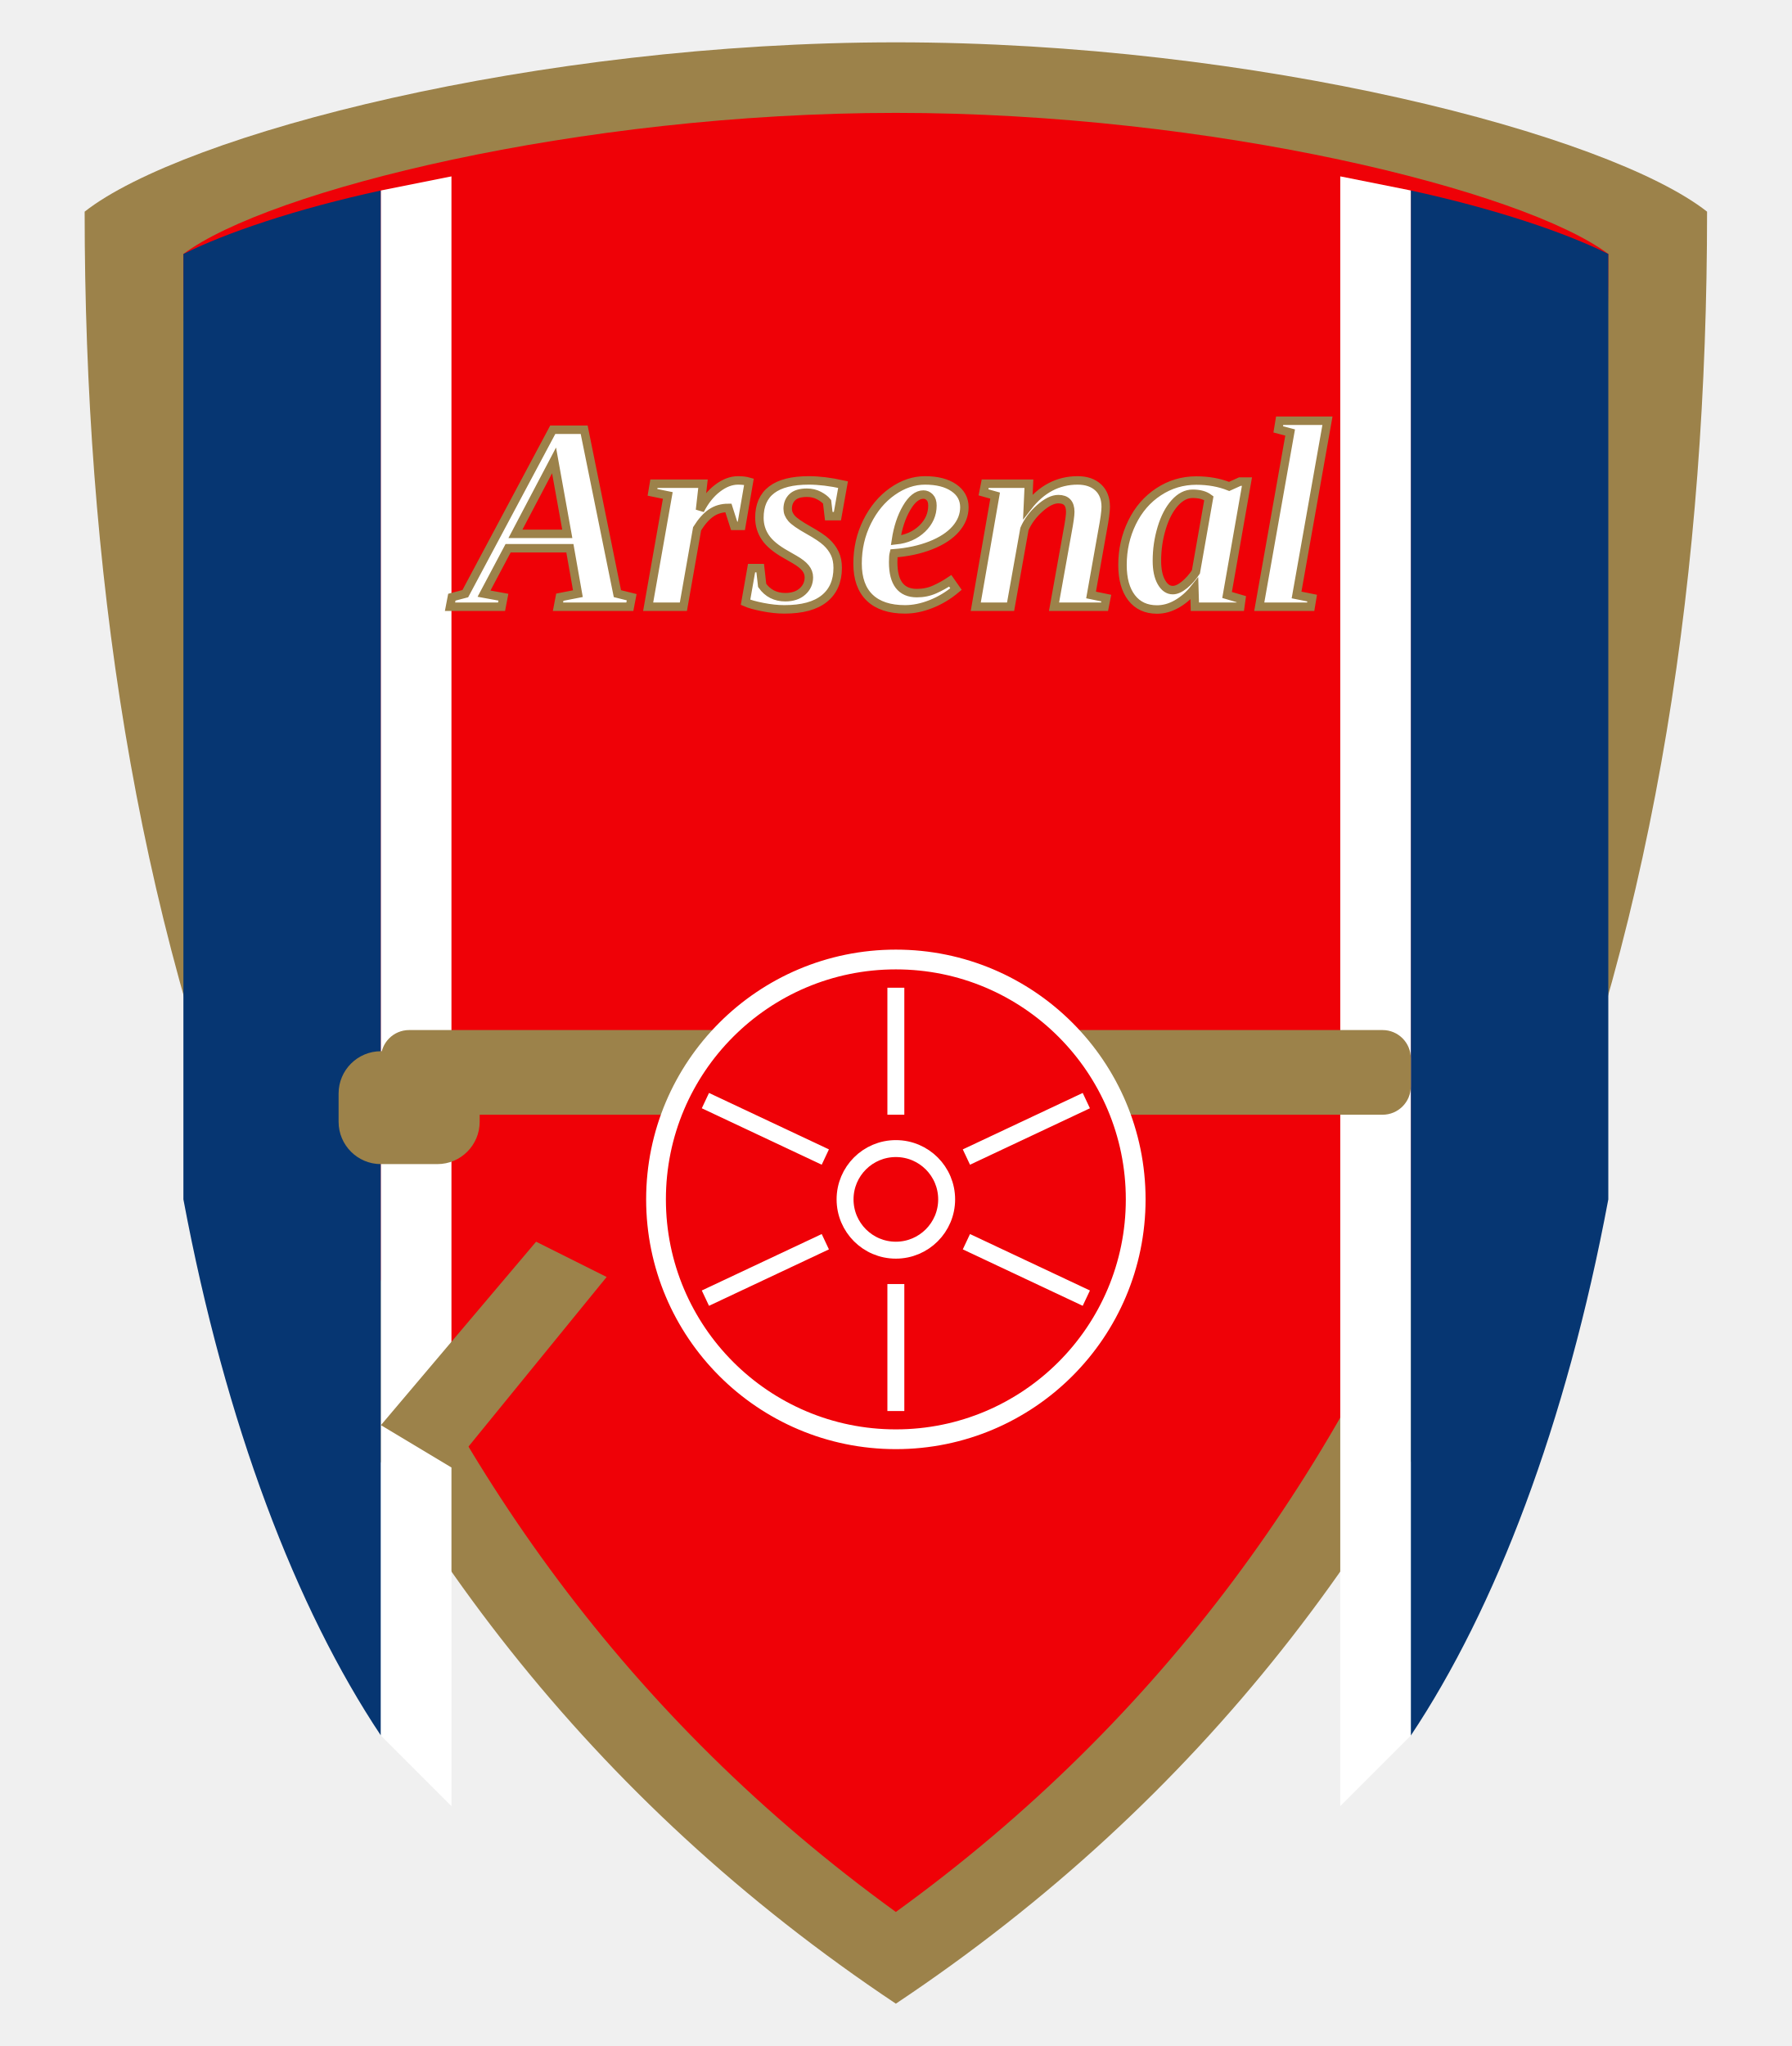
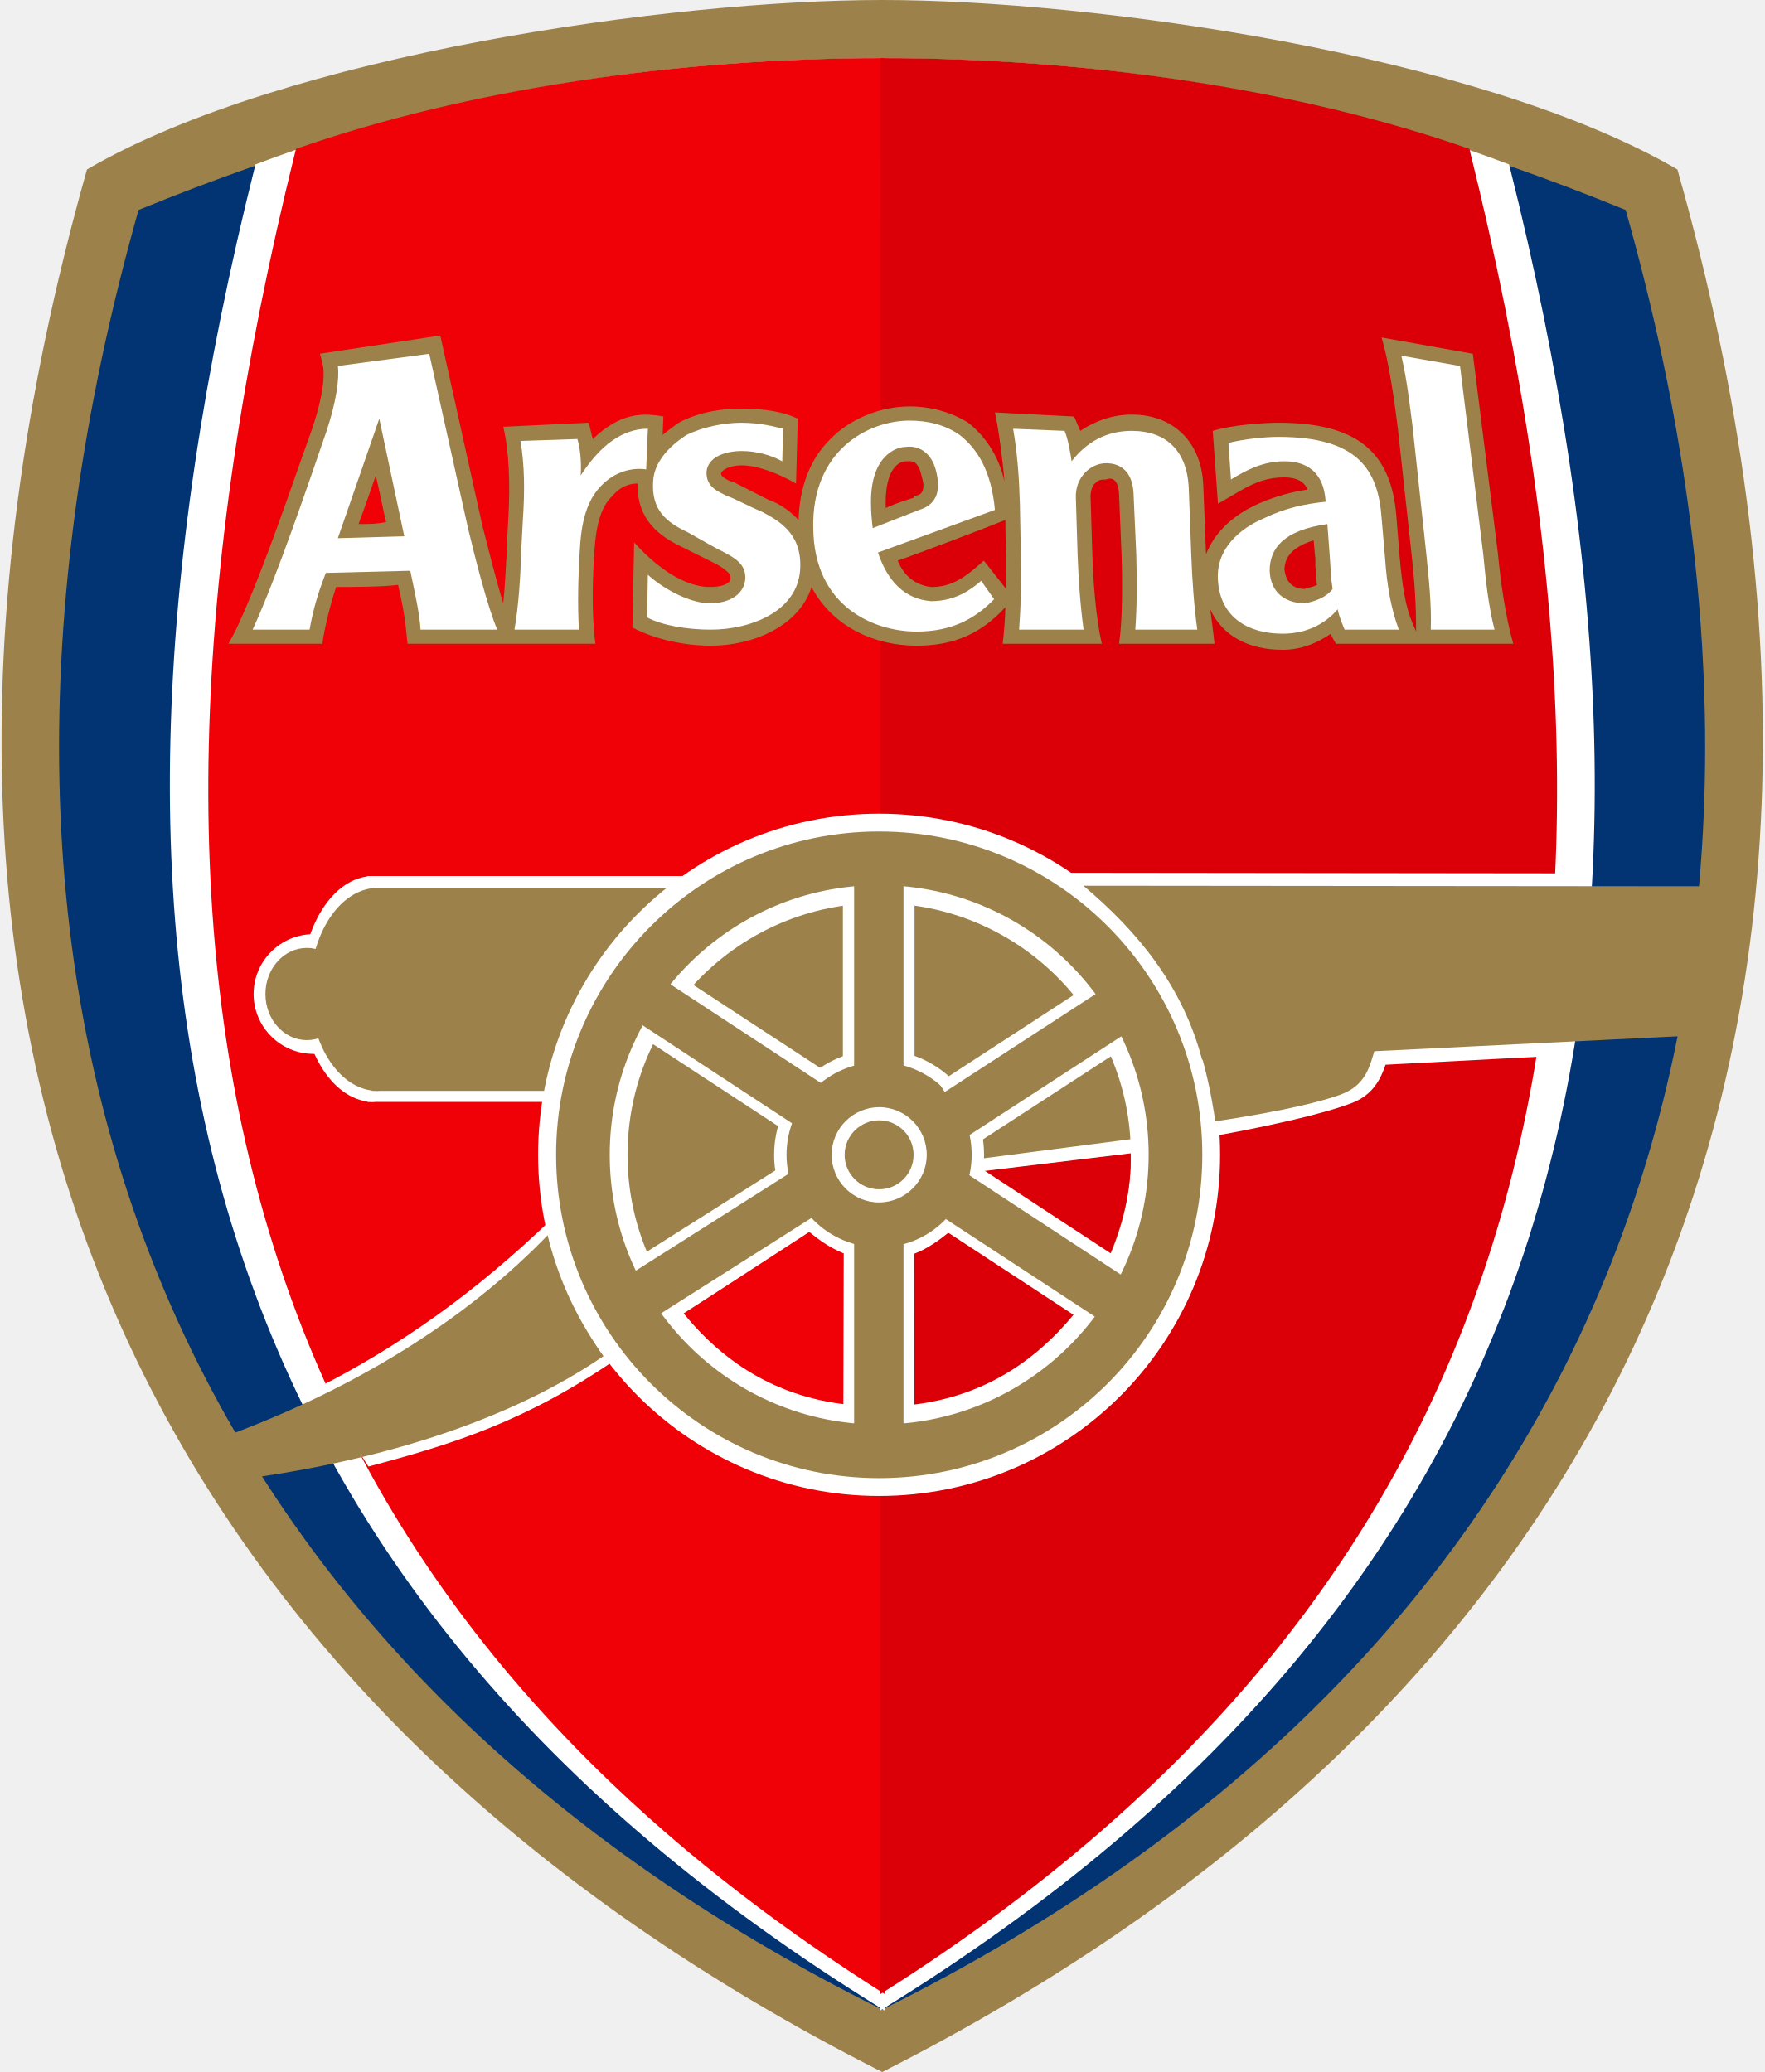
- <svg xmlns="http://www.w3.org/2000/svg" viewBox="0 0 1270 1450" fill="none">
-   <path d="M635 30 C 380 30 130 95 60 150 C 60 650 200 1130 635 1420 C 1070 1130 1210 650 1210 150 C 1140 95 890 30 635 30 Z" fill="#9C824A" />
-   <path d="M635 80 C 410 80 190 135 130 180 C 130 640 255 1080 635 1355 C 1015 1080 1140 640 1140 180 C 1080 135 860 80 635 80 Z" fill="#EF0107" />
-   <path d="M130 180 C 160 165 210 148 270 135 L 270 1230 C 210 1140 160 1010 130 850 Z" fill="#063672" />
-   <path d="M1140 180 C 1110 165 1060 148 1000 135 L 1000 1230 C 1060 1140 1110 1010 1140 850 Z" fill="#063672" />
-   <path d="M270 135 L 320 125 L 320 1280 L 270 1230 Z" fill="#FFFFFF" />
-   <path d="M1000 135 L 950 125 L 950 1280 L 1000 1230 Z" fill="#FFFFFF" />
-   <text x="635" y="430" font-family="Georgia, 'Times New Roman', serif" font-weight="700" font-style="italic" font-size="190" fill="#FFFFFF" stroke="#9C824A" stroke-width="6" text-anchor="middle">Arsenal</text>
-   <rect x="270" y="730" width="730" height="60" rx="20" fill="#9C824A" />
-   <rect x="240" y="745" width="100" height="80" rx="30" fill="#9C824A" />
-   <circle cx="635" cy="850" r="170" fill="#EF0107" stroke="#FFFFFF" stroke-width="14" />
-   <circle cx="635" cy="850" r="36" fill="#EF0107" stroke="#FFFFFF" stroke-width="12" />
-   <g stroke="#FFFFFF" stroke-width="12">
-     <line x1="635" y1="700" x2="635" y2="790" />
-     <line x1="635" y1="910" x2="635" y2="1000" />
-     <line x1="500" y1="780" x2="585" y2="820" />
-     <line x1="685" y1="880" x2="770" y2="920" />
-     <line x1="770" y1="780" x2="685" y2="820" />
-     <line x1="585" y1="880" x2="500" y2="920" />
+ <svg xmlns="http://www.w3.org/2000/svg" version="1.1" id="Layer_1" x="0px" y="0px" viewBox="0 0 322.793 379.84" width="292" height="343" enable-background="new 0 0 322.793 379.84" xml:space="preserve">
+   <g>
+     <path fill="#9C824A" stroke="#9C824A" stroke-width="0.793" stroke-miterlimit="282" d="M161.396,0.396   c-38.436,0-109.309,9.944-145.402,30.932C-31.526,199.803,33.101,314.37,161.396,379.396   c128.296-65.026,192.923-180.16,145.402-348.067C270.669,10.34,199.831,0.396,161.396,0.396L161.396,0.396z" />
+     <path fill="#023474" stroke="#023474" stroke-width="0.793" stroke-miterlimit="282" d="M161.396,11.228   c-37.761,0-80.278,4.83-135.962,27.558c-41.452,147.061,6.637,264.931,135.962,329.174   c129.325-64.243,177.378-182.114,135.926-329.174C241.638,16.058,199.157,11.228,161.396,11.228L161.396,11.228z" />
+     <path fill="#FFFFFF" stroke="#FFFFFF" stroke-width="0.793" stroke-miterlimit="282" d="M161.219,11.086   c-37.584,0-77.936,5.575-114.349,19.355C9.109,181.018,36.969,290.967,161.432,367.854L161.219,11.086L161.219,11.086z    M161.432,367.854c124.462-76.887,152.287-186.836,114.525-337.413c-36.412-13.78-76.729-19.355-114.312-19.355L161.432,367.854   L161.432,367.854z" />
+     <path fill="#EF0107" stroke="#EF0107" stroke-width="0.793" stroke-miterlimit="282" d="M161.432,11.051   c-37.797,0-76.055,5.717-107.144,16.548c-39.11,157.822-7.702,264.397,107.179,337.235L161.432,11.051L161.432,11.051z" />
+     <path fill="#DB0007" stroke="#DB0007" stroke-width="0.793" stroke-miterlimit="282" d="M161.503,11.051   c37.796,0,76.055,5.717,107.179,16.548c39.11,157.822,7.701,264.397-107.214,337.235L161.503,11.051L161.503,11.051z" />
+     <path fill="#FFFFFF" d="M112.598,249.203c-16.68,11.437-29.953,15.556-45.356,19.64l-9.298-14.454   c14.161-7.173,28.818-17.153,43.582-31.606C102.768,236.809,109.297,246.752,112.598,249.203L112.598,249.203z" />
+     <path fill="#9C824A" d="M110.326,248.6c-15.828,10.866-37.868,18.431-63.101,22.124l-5.146-7.812   c21.613-8.099,42.481-20.172,58.665-37.147C103.193,236.631,106.919,243.841,110.326,248.6L110.326,248.6z" />
+     <path fill="#FFFFFF" d="M68.165,182.225c0,6.073-4.897,10.974-10.966,10.974s-11.002-4.901-11.002-10.974l0,0   c0-6.073,4.933-10.973,11.002-10.973S68.165,176.152,68.165,182.225L68.165,182.225z" />
+     <path fill="#FFFFFF" d="M66.993,160.597v41.409h32.615c2.129-13.886,10.008-28.624,27.859-41.409H66.993" />
+     <path fill="#FFFFFF" d="M68.307,202.006c-7.276,0.106-13.273-9.021-13.38-20.456c-0.071-11.436,5.75-20.811,13.061-20.953   c0.071,0,0.142,0,0.249,0" />
+     <path fill="#9C824A" d="M63.551,182.225c0,4.688-3.407,8.453-7.595,8.453c-4.188,0-7.595-3.764-7.595-8.453l0,0   c0-4.688,3.407-8.452,7.595-8.452C60.144,173.772,63.551,177.537,63.551,182.225L63.551,182.225z" />
+     <path fill="#9C824A" d="M67.881,162.764v37.217h32.367c2.555-12.358,8.837-25.498,24.523-37.217H67.881" />
+     <path fill="#9C824A" d="M69.087,199.981c-6.85,0.143-12.457-8.096-12.563-18.36c-0.071-10.263,5.43-18.716,12.279-18.857   c0.071,0,0.142,0,0.213,0" />
+     <path fill="#FFFFFF" d="M223.325,211.701c0,34.556-27.965,62.539-62.497,62.539c-34.496,0-62.497-27.983-62.497-62.539l0,0   c0-34.554,28.001-62.539,62.497-62.539C195.36,149.162,223.325,177.147,223.325,211.701L223.325,211.701L223.325,211.701z" />
+     <path fill="#9C824A" d="M220.062,211.701c0,32.744-26.512,59.271-59.233,59.271c-32.686,0-59.197-26.527-59.197-59.271l0,0   c0-32.707,26.511-59.271,59.197-59.271C193.55,152.429,220.062,178.958,220.062,211.701L220.062,211.701L220.062,211.701z" />
+     <path fill="#FFFFFF" d="M210.23,211.701c0,27.31-22.111,49.436-49.402,49.436c-27.256,0-49.366-22.126-49.366-49.436l0,0   c0-27.31,22.11-49.435,49.366-49.435C188.119,162.266,210.23,184.391,210.23,211.701L210.23,211.701L210.23,211.701z" />
+     <path fill="#9C824A" d="M206.966,211.701c0,25.498-20.656,46.132-46.138,46.132c-25.446,0-46.101-20.634-46.101-46.132l0,0   c0-25.498,20.655-46.131,46.101-46.131C186.31,165.569,206.966,186.203,206.966,211.701L206.966,211.701L206.966,211.701z" />
+     <path fill="#FFFFFF" d="M180.063,211.701c0.036,10.619-8.588,19.249-19.2,19.284c-10.646,0-19.271-8.629-19.271-19.248v-0.036   c0-10.619,8.589-19.248,19.235-19.248c10.611-0.035,19.235,8.595,19.235,19.213C180.063,211.701,180.063,211.701,180.063,211.701   L180.063,211.701z" />
+     <path fill="#9C824A" d="M177.793,211.701c0,9.377-7.561,16.976-16.929,16.976c-9.369,0-16.964-7.563-17-16.939v-0.036   c0-9.375,7.595-16.976,16.964-16.976s16.965,7.565,16.965,16.94V211.701L177.793,211.701z" />
+     <path fill="#FFFFFF" d="M169.559,211.701c0,4.794-3.904,8.7-8.73,8.735c-4.791,0-8.695-3.905-8.695-8.735l0,0   c0-4.829,3.904-8.7,8.695-8.735C165.654,202.965,169.559,206.872,169.559,211.701L169.559,211.701L169.559,211.701z" />
+     <path fill="#9C824A" d="M167.146,211.701c0,3.48-2.804,6.321-6.317,6.321c-3.478,0-6.317-2.806-6.317-6.321l0,0   c0-3.479,2.839-6.32,6.317-6.32C164.306,205.38,167.146,208.185,167.146,211.701L167.146,211.701L167.146,211.701z" />
+     <rect x="154.192" y="164.504" fill="#FFFFFF" width="13.131" height="30.647" />
+     <rect x="156.25" y="160.1" fill="#9C824A" width="9.049" height="38.958" />
+     <polygon fill="#FFFFFF" points="197.418,181.798 204.587,192.807 178.893,209.5 171.76,198.49  " />
+     <polygon fill="#9C824A" points="202.21,181.124 207.143,188.724 174.492,209.961 169.559,202.326  " />
+     <polygon fill="#FFFFFF" points="142.409,214.187 149.436,225.267 123.564,241.675 116.537,230.559  " />
+     <polygon fill="#9C824A" points="146.81,213.548 151.672,221.219 118.809,242.065 113.946,234.394  " />
+     <rect x="154.192" y="229.281" fill="#FFFFFF" width="13.131" height="30.646" />
+     <rect x="156.25" y="224.913" fill="#9C824A" width="9.049" height="38.922" />
+     <path fill="#EF0107" stroke="#EF0107" stroke-width="0.311" stroke-miterlimit="282" d="M148.017,226.013   c1.775,1.491,3.726,2.841,6.175,3.871l-0.071,27.345c-12.386-1.598-21.755-7.706-28.853-16.406l22.785-14.81" />
+     <path fill="#DB0007" stroke="#DB0007" stroke-width="0.311" stroke-miterlimit="282" d="M173.604,226.12   c-1.81,1.456-3.727,2.841-6.175,3.835l0.035,27.346c12.386-1.598,21.756-7.706,28.854-16.407l-22.749-14.773" />
+     <path fill="#DB0007" d="M179.815,214.649l27.114-3.268c0.213,6.782-1.42,12.749-3.727,18.467l-23.459-15.199" />
+     <path fill="#FFFFFF" stroke="#FFFFFF" stroke-width="0.311" stroke-miterlimit="282" d="M179.851,214.542   c0.106-0.426,0.071-0.816,0.249-2.059l26.76-3.48c0.106,1.243,0.035,1.704,0,2.272L179.851,214.542L179.851,214.542z" />
+     <path fill="#FFFFFF" d="M219.458,191.992h35.1c-1.101,4.154-2.166,8.38-7.206,10.263c-8.056,3.02-24.771,5.931-24.771,5.931   C222.261,203.604,221.232,197.388,219.458,191.992L219.458,191.992z" />
+     <path fill="#FFFFFF" d="M195.006,159.994l91.705,0.106l-3.229,33.524l-62.64,3.268C217.47,181.905,206.077,167.594,195.006,159.994   L195.006,159.994z" />
+     <path fill="#9C824A" d="M198.27,162.373l117.081,0.106l-4.472,27.311l-90.854,4.475C216.44,180.698,208.243,170.79,198.27,162.373   L198.27,162.373z" />
+     <path fill="#9C824A" d="M219.458,191.992h32.33c-1.064,3.692-1.81,7.066-6.565,8.735c-7.559,2.699-22.784,4.83-22.784,4.83   C221.8,201.119,220.877,196.608,219.458,191.992L219.458,191.992z" />
+     <path fill="#9C824A" d="M183.968,111.305c0,1.492-0.319,5.576-0.496,6.712h18.171c-1.102-4.831-1.599-11.542-1.74-16.727   c0,0.355-0.319-10.406-0.319-10.406c0-0.746,0.319-1.882,0.78-2.237c0.64-0.746,1.279-0.746,2.06-0.746   c0.78-0.355,2.2-0.355,2.377,2.593l0.462,11.151c0.177,5.22,0.177,12.288-0.462,16.372h17.497   c-0.143-1.492-0.639-5.221-0.781-6.322c2.2,4.83,6.956,7.422,13.273,7.422c3.762,0,6.636-1.457,8.837-2.948   c0,0.355,0.923,1.848,0.923,1.848h32.509c-1.42-4.831-2.343-11.542-2.839-16.727l-4.579-36.437l-16.716-2.983   c1.421,4.83,2.379,11.897,2.981,16.727l2.555,23.439c0.462,4.084,0.782,8.559,0.782,13.388v0.355l-0.64-1.492   c-1.277-2.983-1.881-6.676-2.378-12.252l-0.603-7.458c-0.958-11.897-7.417-17.083-21.649-17.083c-2.342,0-8.34,0.355-11.995,1.492   l0.958,13.353l3.798-2.202c3.159-1.882,5.501-2.628,8.339-2.628c2.237,0,3.656,0.747,4.295,2.238   c-2.696,0.39-5.679,1.136-9.014,2.592c-5.04,2.237-8.199,5.61-9.618,9.304v-0.355l-0.497-12.288   c-0.283-7.813-5.358-12.998-13.096-12.998c-3.442,0-6.602,1.101-9.44,2.983c-0.177-0.391-0.319-0.747-0.497-1.137l-0.639-1.492   l-14.516-0.746c0.639,2.628,1.598,10.051,1.74,12.644c-0.782-3.694-2.84-7.778-6.638-10.761c-2.98-1.882-6.778-2.983-10.717-2.983   c-5.36,0-10.896,2.237-14.516,5.966c-3.797,3.693-5.679,8.914-5.856,14.845c-1.419-1.492-3.3-2.948-5.501-3.693l-6.637-3.374   h-0.319c-1.561-0.747-1.739-1.102-1.739-1.457c0.178-0.746,1.739-1.492,3.798-1.492c2.839,0,6.779,1.492,9.937,3.339l0.319-11.897   c-2.378-1.137-5.678-1.847-10.434-1.847c-2.52,0-7.24,0.355-11.357,2.592c-1.101,0.746-2.059,1.492-2.981,2.238l0.142-3.375   c-3.797-0.71-7.879-0.71-12.919,4.12c-0.177-0.391-0.497-2.238-0.816-2.983l-15.615,0.746c1.1,4.44,1.277,10.761,0.958,16.337   l-0.319,5.966v0.746c-0.178,2.983-0.319,6.321-0.639,9.304c-1.278-4.12-2.662-9.695-3.798-14.134l-7.736-34.945l-22.075,3.338   c0.142,0.355,0.461,1.492,0.639,2.592c0.143,1.492,0.143,4.475-1.916,10.796c-3.62,10.016-8.66,25.286-13.557,36.046   c-0.639,1.492-1.916,3.729-1.916,3.729h17.212c0.32-2.593,1.42-7.067,2.52-10.406c2.378,0,8.518,0,11.356-0.391   c0.639,2.628,1.278,5.966,1.456,8.203l0.284,2.593h34.425c-0.781-5.576-0.462-12.999-0.177-17.118   c0.319-4.83,1.277-8.168,3.336-10.015c1.561-1.882,3.3-2.237,4.578-2.237c-0.177,6.676,4.082,9.66,7.879,11.506l6.778,3.373   c2.378,1.492,2.378,1.847,2.378,2.593c-0.142,1.101-2.059,1.492-3.797,1.492c-3.62,0-8.518-2.238-13.877-8.168l-0.319,15.59   c4.259,2.237,9.618,3.338,14.374,3.338c7.879,0,16.254-3.694,18.455-10.761c3.939,7.422,11.676,10.761,19.271,10.761   C174.492,118.372,179.531,116.169,183.968,111.305L183.968,111.305z M65.432,96.069c0.958-2.592,1.738-4.83,3.158-8.914   c0.958,4.084,1.419,6.677,1.881,8.559C68.59,96.069,67.632,96.069,65.432,96.069L65.432,96.069z M162.035,91.985   c0-5.185,1.881-7.422,3.763-7.422c0.639,0,2.058-0.391,2.696,2.237c0.319,1.101,0.461,1.847,0.461,2.202   c0,1.492-0.78,1.882-1.738,1.882v0.355c0,0-2.662,0.746-5.182,1.882C162.035,92.731,162.035,92.376,162.035,91.985L162.035,91.985z    M180.028,102.781c-3.337,2.948-5.714,4.83-9.653,4.83c-3.158-0.391-5.04-2.238-6.14-4.83c3.301-1.136,16.077-5.966,19.732-7.458   c0,2.983,0.143,6.321,0.143,6.321v6.322L180.028,102.781L180.028,102.781z M238.87,107.967c-2.98,0-3.62-2.238-3.762-3.694   c0.142-1.492,0.603-3.729,5.358-5.22c0.143,1.847,0.319,3.338,0.319,3.338v1.491c0.143,1.136,0.143,2.237,0.284,3.338   C240.467,107.611,239.687,107.611,238.87,107.967" />
+     <path fill="#FFFFFF" d="M143.225,78.597c-1.561-0.355-3.939-1.101-7.736-1.101c-2.981,0-6.921,0.746-9.938,2.238   c-3.478,2.237-5.998,5.185-6.14,8.559c-0.319,5.185,2.378,7.422,6.317,9.269c2.662,1.492,5.217,2.983,6.779,3.729   c2.058,1.101,3.939,2.237,3.797,4.83c-0.177,2.593-2.555,4.475-6.494,4.475c-3.301,0-8.021-2.237-11.357-5.221l-0.142,7.813   c2.839,1.492,7.417,2.237,11.676,2.237c7.24,0,16.254-3.338,16.396-11.542c0.177-6.321-4.258-8.559-6.92-10.015   c-2.697-1.136-5.395-2.627-6.636-2.983c-1.278-0.746-3.798-1.491-3.62-4.475c0.284-2.592,3.301-3.729,6.459-3.729   c2.662,0,5.359,0.746,7.417,1.882" />
+     <path fill="#FFFFFF" d="M78.385,64.853L61.634,67.09c0.32,2.238-0.319,6.677-2.058,11.897   c-3.442,10.015-9.121,26.741-13.558,36.436h10.435c0.603-3.373,1.384-6.321,2.981-10.405l15.474-0.391   c0.603,2.983,1.739,7.813,1.881,10.796h14.054c-1.739-4.119-3.939-12.643-5.358-18.609L78.385,64.853L78.385,64.853z    M61.634,98.662l7.595-21.912l4.579,21.557" />
+     <path fill="#FFFFFF" d="M118.454,78.597l-0.319,7.458c-2.52-0.39-5.678,0.355-8.198,2.948c-2.201,2.237-3.62,5.576-3.939,11.542   c-0.32,4.83-0.462,10.406-0.178,14.88H94.001c0.781-4.474,1.101-9.66,1.242-14.524l0.319-5.931c0.319-4.83,0.319-9.66-0.461-14.134   l10.434-0.355c0.462,1.492,0.781,4.084,0.604,6.676C110.717,80.088,115.153,78.597,118.454,78.597" />
+     <path fill="#FFFFFF" d="M267.298,67.09l-10.754-1.882c1.101,4.866,1.42,8.204,2.059,13.033l2.521,23.404   c0.496,4.83,0.958,9.305,0.815,13.779h11.677c-1.136-4.474-1.597-8.949-2.059-13.779" />
+     <path fill="#FFFFFF" d="M219.139,115.424c-0.604-4.474-0.924-8.949-1.102-13.779l-0.461-12.252   c-0.319-6.712-4.116-10.405-10.434-10.405c-3.442,0-7.56,1.101-11.037,5.575c-0.142-1.136-0.639-4.084-1.277-5.575l-9.44-0.391   c0.78,4.475,1.1,8.914,1.241,13.744l0.178,9.304c0.142,4.83,0,9.305-0.319,13.779h11.818c-0.604-4.474-0.923-8.949-1.101-13.779   l-0.319-10.405c-0.142-3.729,2.697-6.322,5.537-6.322c3.3,0,4.897,2.237,5.04,5.576l0.496,11.151   c0.143,4.83,0.143,9.305-0.177,13.779" />
+     <path fill="#FFFFFF" d="M256.083,115.424c-1.419-3.729-2.2-8.203-2.52-13.033l-0.64-7.423c-0.639-8.914-4.399-14.88-18.951-14.88   c-2.52,0-6.14,0.391-9.12,1.101l0.461,6.712c2.98-1.847,5.998-3.338,9.795-3.338c3.939,0,7.24,1.847,7.56,7.422   c-3.798,0.391-7.276,1.101-11.215,2.983c-4.4,1.847-8.979,5.576-8.518,11.506c0.461,6.712,5.536,9.695,11.854,9.695   c4.897,0,8.198-2.237,10.079-4.474c0.319,1.491,0.816,2.592,1.277,3.729H256.083L256.083,115.424L256.083,115.424z M238.87,110.594   c-3.479,0-6.316-1.882-6.459-5.966c0-4.084,2.52-7.422,10.576-8.559l0.462,6.322c0.177,2.237,0.177,3.729,0.496,5.576   C242.811,109.458,240.929,110.204,238.87,110.594" />
+     <path fill="#FFFFFF" d="M175.592,79.733c-2.696-1.882-5.855-2.628-9.155-2.628c-7.737,0-17.994,5.576-17.675,19.71   c0.142,14.49,11.215,18.964,18.952,18.964c6.778,0,10.896-2.593,14.195-5.931l-2.378-3.374c-1.738,1.492-4.578,3.729-9.156,3.729   c-4.898-0.355-8.021-3.729-9.76-8.914l21.436-7.813C181.412,86.41,178.893,82.326,175.592,79.733L175.592,79.733z M168.175,93.477   l-8.518,3.338c-0.177-1.491-0.319-2.983-0.319-4.83c0-8.559,4.72-10.05,6.316-10.05c2.521-0.355,4.721,1.136,5.536,4.119   C172.114,89.393,171.795,92.376,168.175,93.477" />
+     <polygon fill="#FFFFFF" points="117.673,190.287 124.877,179.313 150.501,196.075 143.296,207.084  " />
+     <polygon fill="#9C824A" points="115.295,186.522 120.264,178.922 152.808,200.265 147.839,207.866  " />
+     <polygon fill="#FFFFFF" points="172.363,225.232 179.567,214.222 205.19,231.02 197.986,242.03  " />
+     <polygon fill="#9C824A" points="169.984,221.467 174.953,213.868 207.498,235.211 202.529,242.776  " />
  </g>
-   <path d="M380 880 L 270 1010 L 320 1040 L 430 905 Z" fill="#9C824A" />
</svg>
